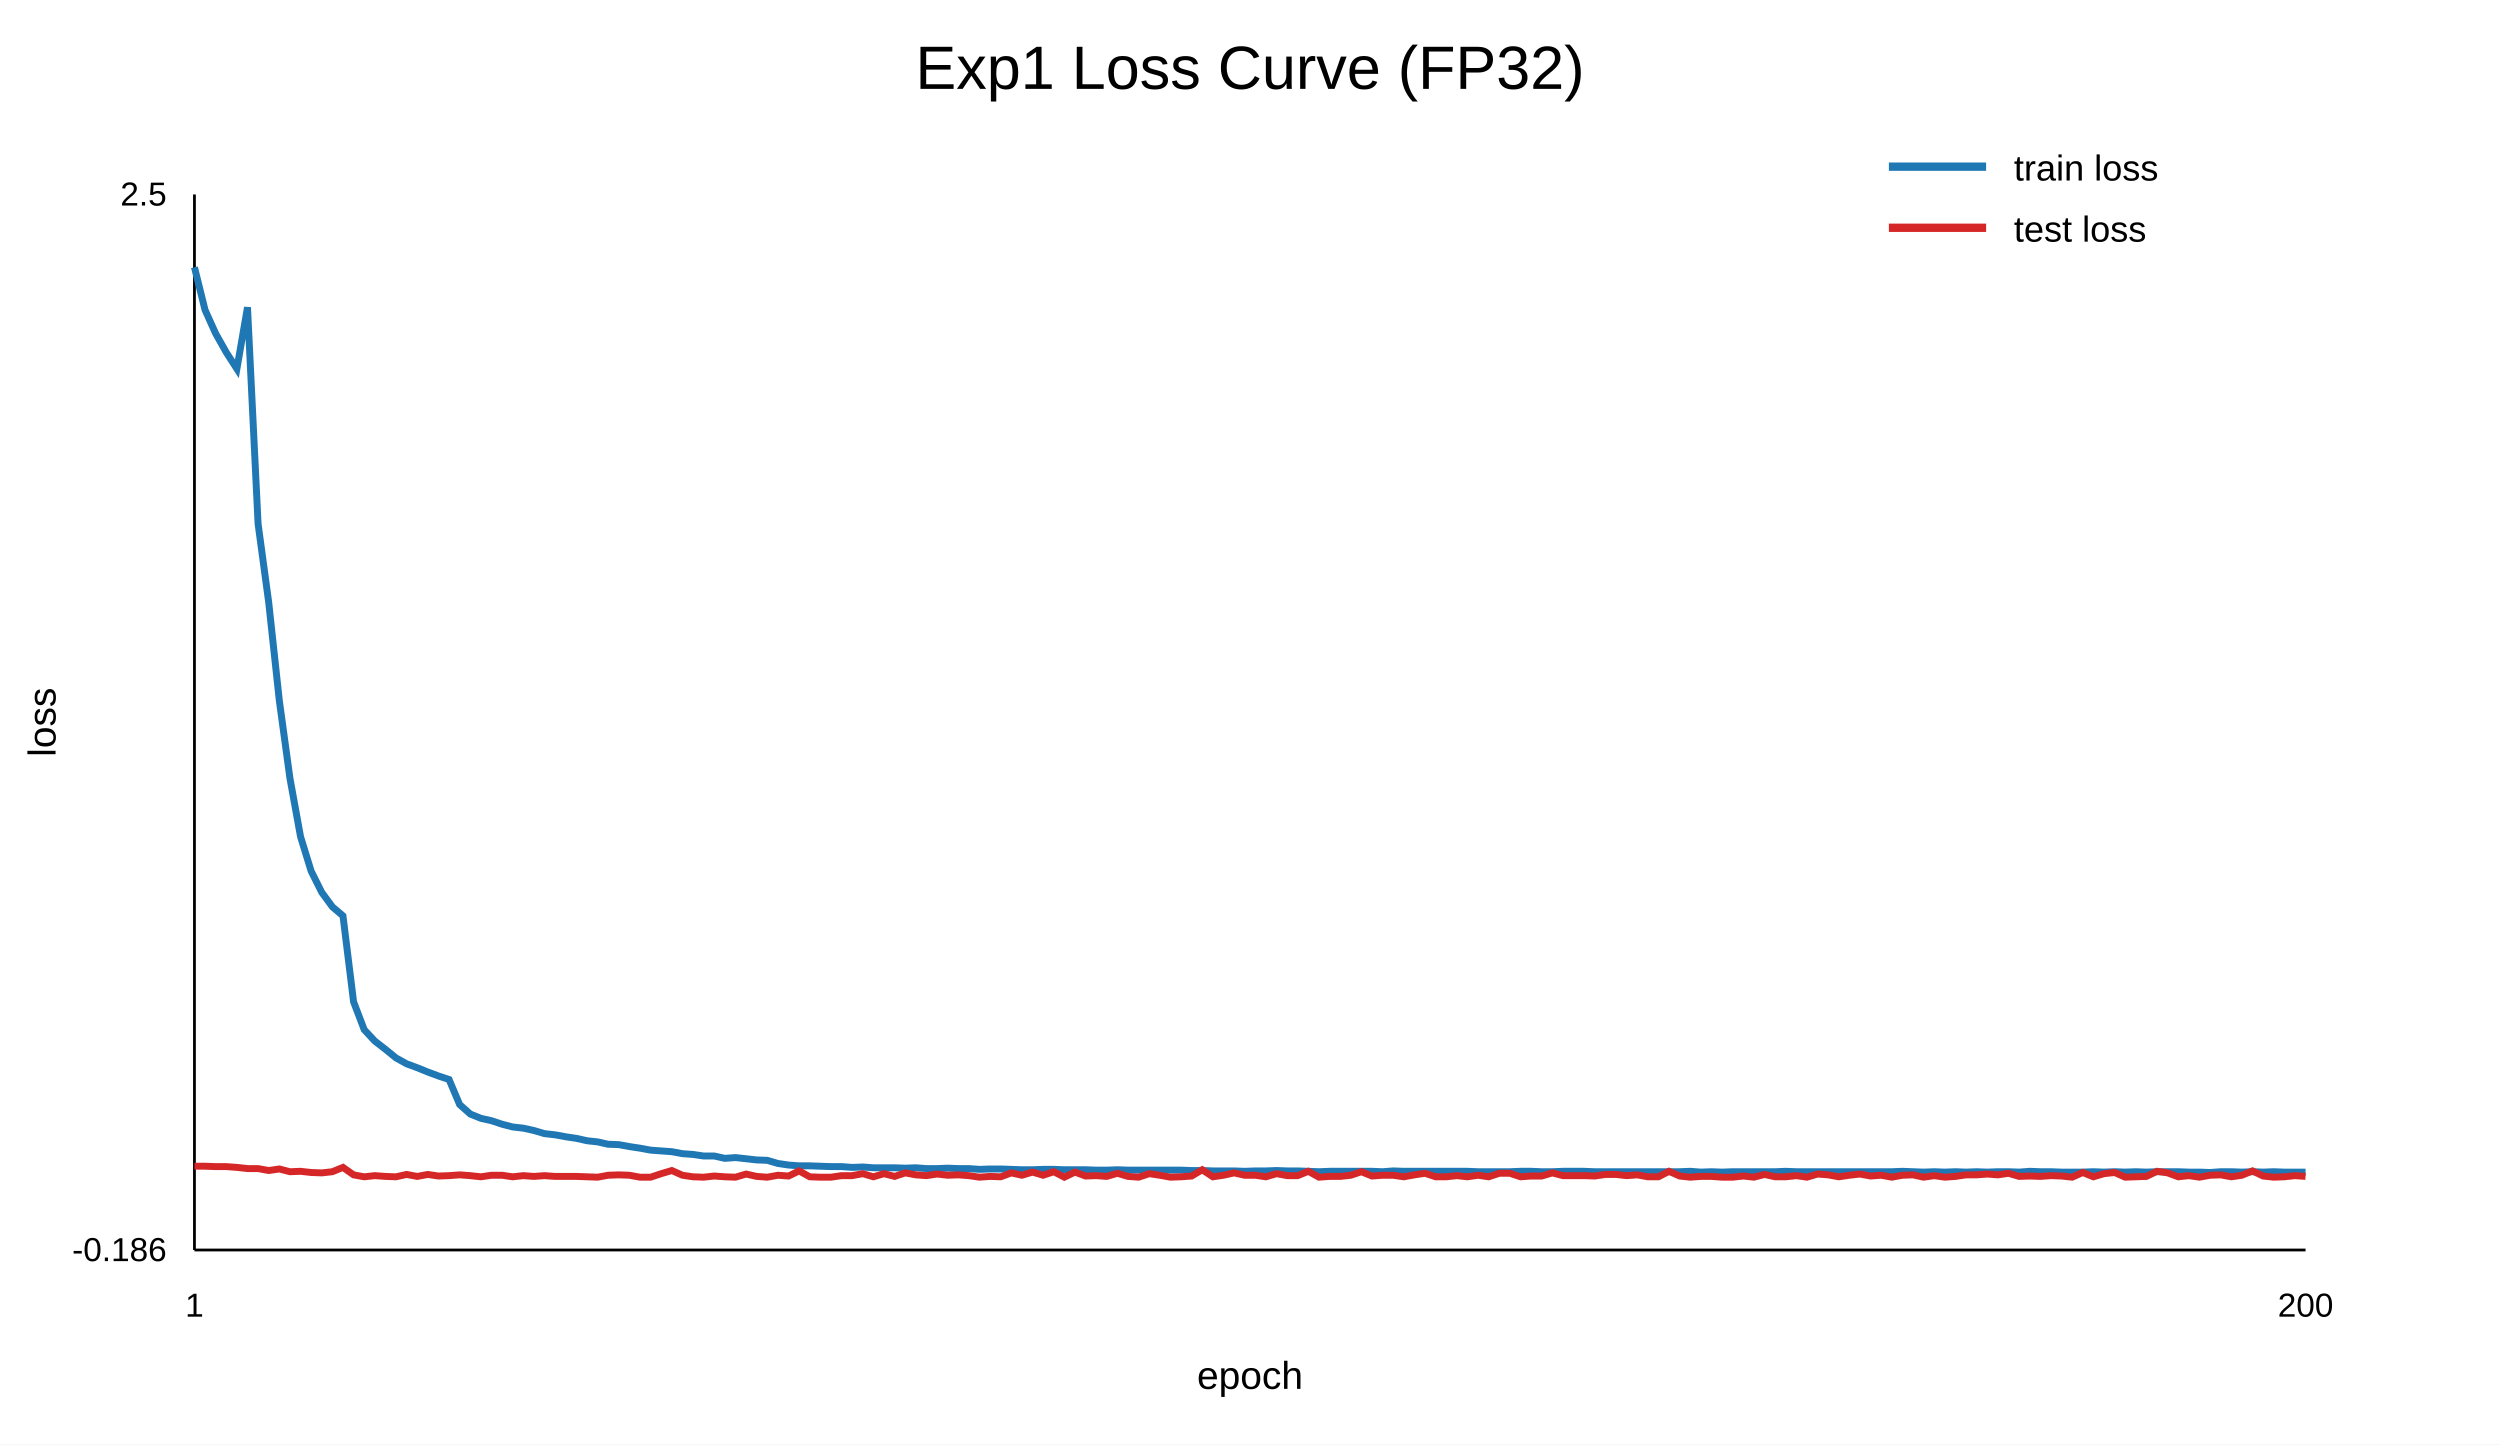
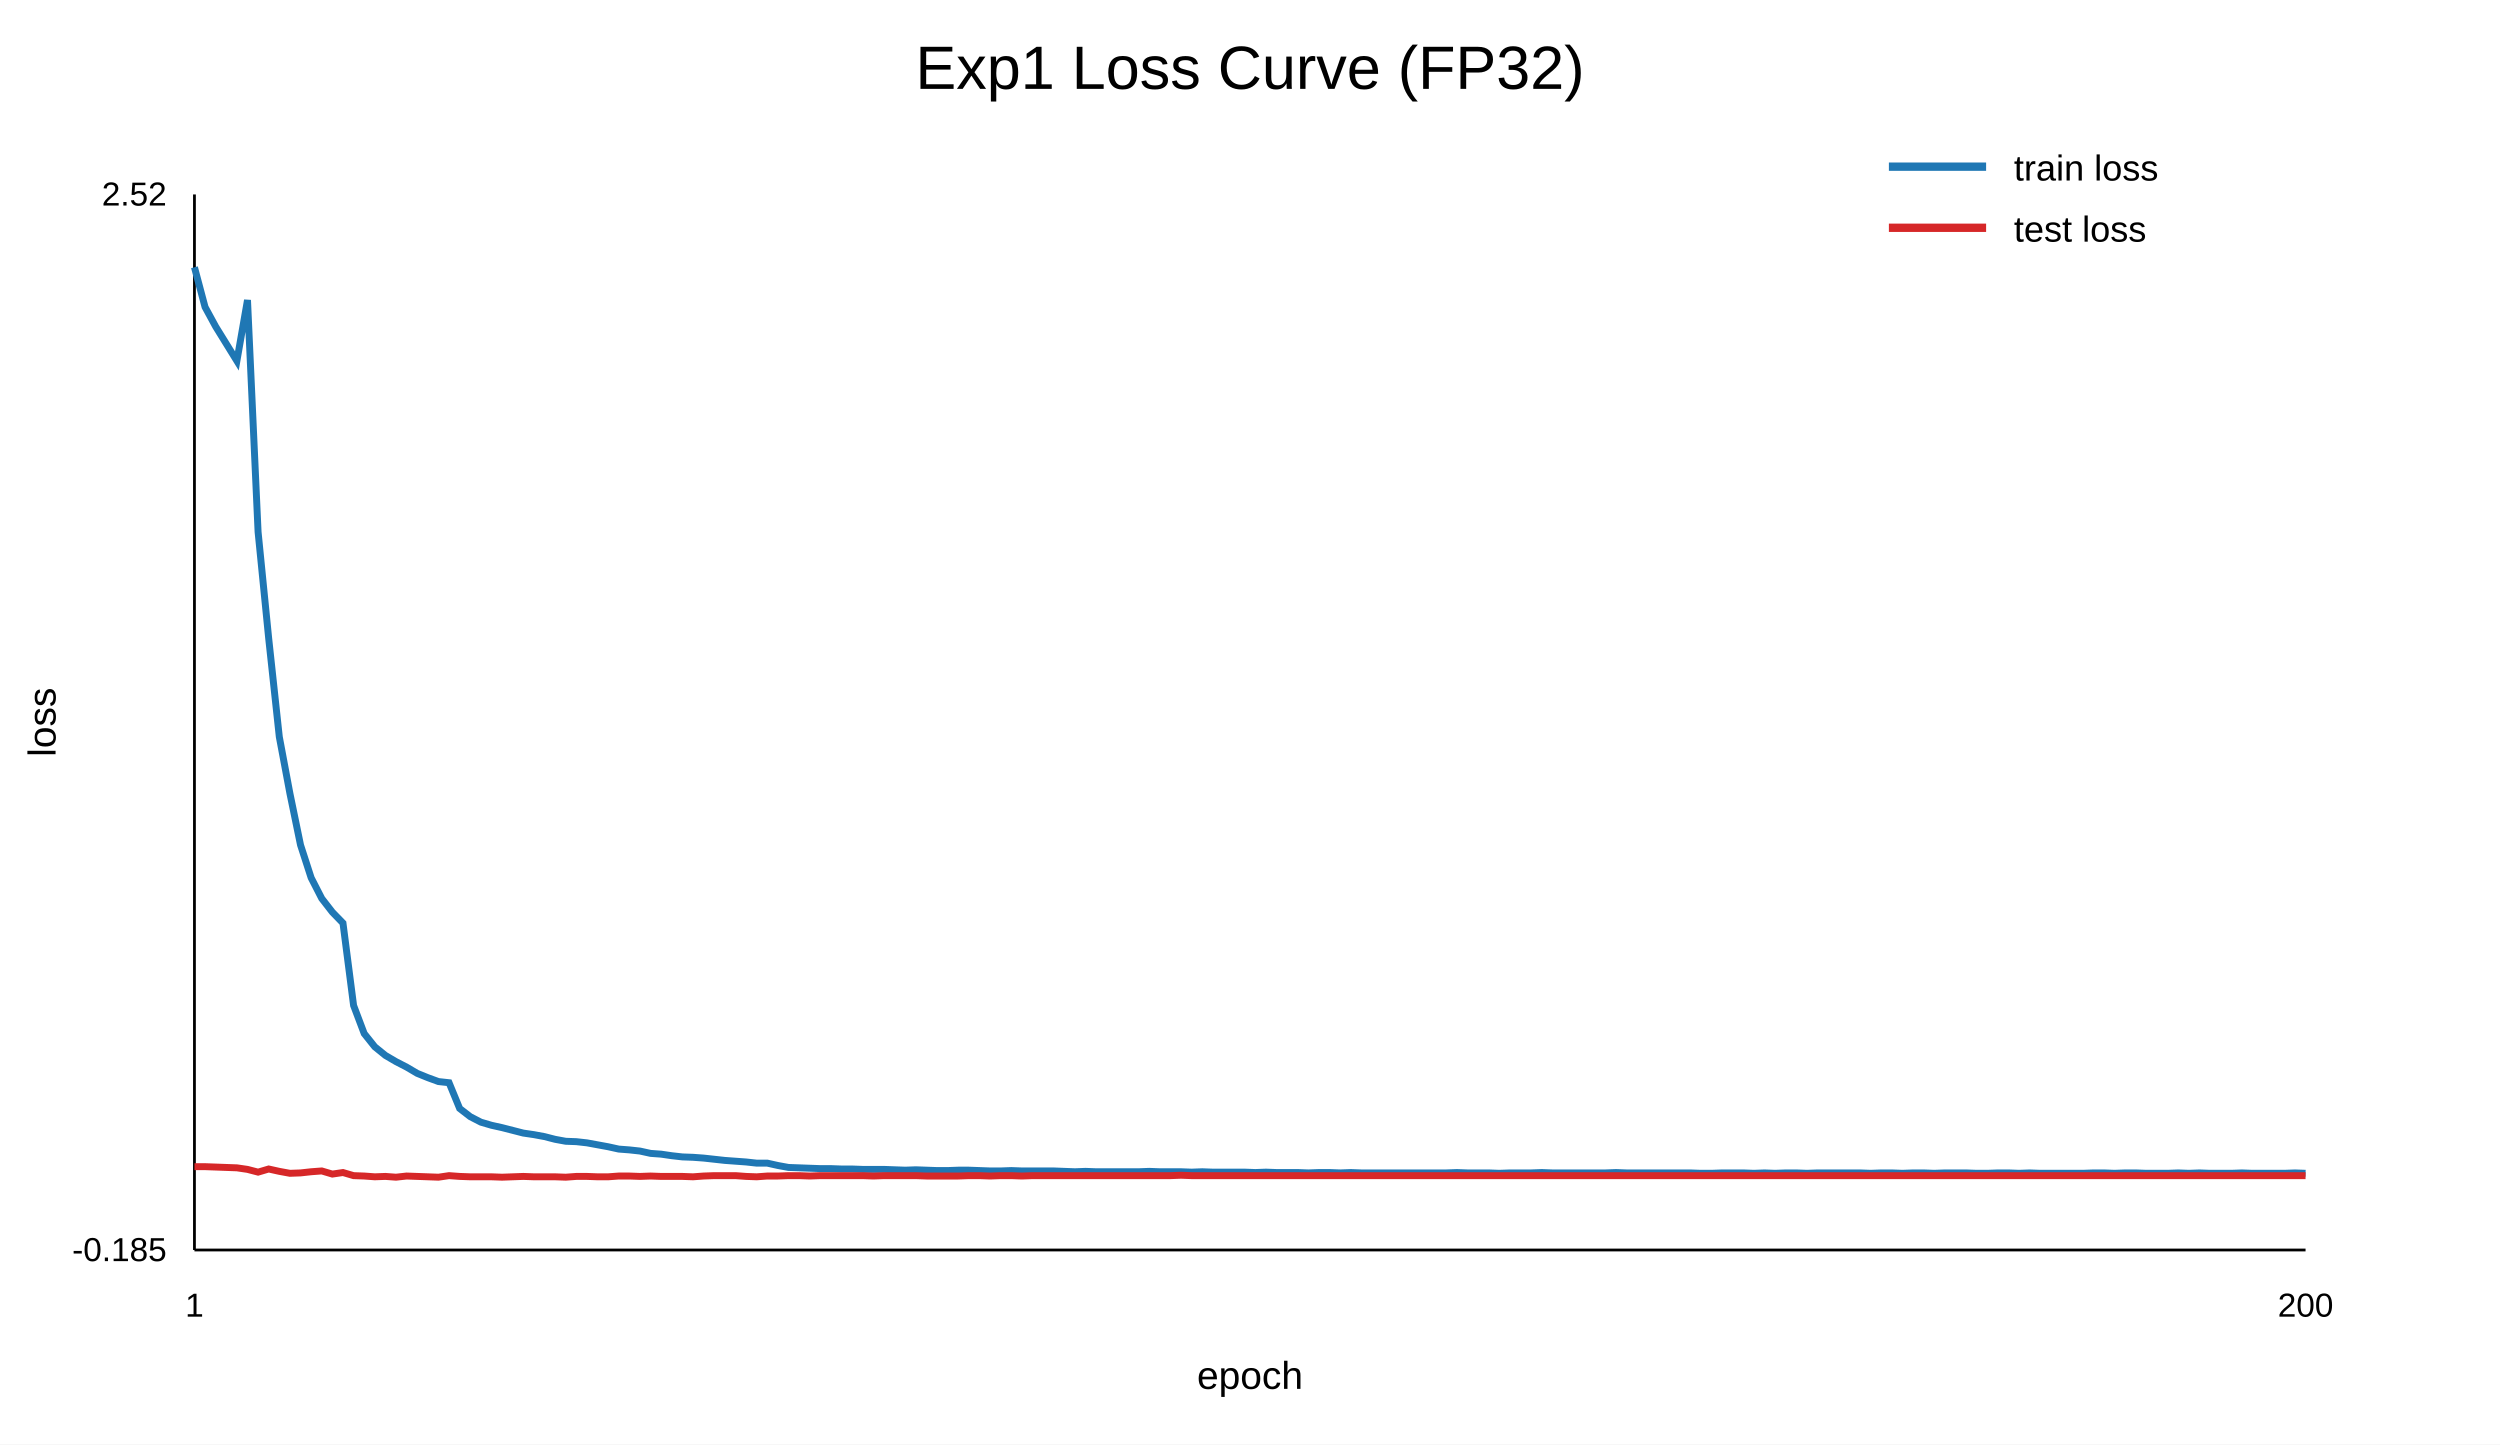
<svg xmlns="http://www.w3.org/2000/svg" width="900" height="520" viewBox="0 0 900 520">
  <rect width="100%" height="100%" fill="white" />
  <text x="450.0" y="32" text-anchor="middle" font-size="22" font-family="Arial">Exp1 Loss Curve (FP32)</text>
  <line x1="70" y1="450" x2="830" y2="450" stroke="black" />
  <line x1="70" y1="70" x2="70" y2="450" stroke="black" />
  <text x="450.0" y="500" text-anchor="middle" font-size="14" font-family="Arial">epoch</text>
  <text x="20" y="260.0" text-anchor="middle" font-size="14" font-family="Arial" transform="rotate(-90 20 260.0)">loss</text>
  <text x="70" y="474" text-anchor="middle" font-size="12" font-family="Arial">1</text>
  <text x="830" y="474" text-anchor="middle" font-size="12" font-family="Arial">200</text>
-   <text x="60" y="454" text-anchor="end" font-size="12" font-family="Arial">-0.186</text>
-   <text x="60" y="74" text-anchor="end" font-size="12" font-family="Arial">2.5</text>
-   <polyline fill="none" stroke="#1f77b4" stroke-width="2.5" points="70.00,96.21 73.82,111.60 77.64,120.08 81.46,126.86 85.28,132.79 89.10,110.62 92.91,188.59 96.73,216.84 100.55,252.16 104.37,280.13 108.19,301.18 112.01,313.61 115.83,321.24 119.65,326.46 123.47,329.71 127.29,360.65 131.11,370.68 134.92,374.78 138.74,377.74 142.56,380.85 146.38,382.97 150.20,384.38 154.02,385.93 157.84,387.35 161.66,388.62 165.48,397.66 169.30,401.05 173.12,402.60 176.93,403.45 180.75,404.72 184.57,405.71 188.39,406.14 192.21,406.98 196.03,408.11 199.85,408.54 203.67,409.24 207.49,409.81 211.31,410.66 215.13,411.08 218.94,411.93 222.76,412.07 226.58,412.77 230.40,413.34 234.22,414.05 238.04,414.33 241.86,414.61 245.68,415.32 249.50,415.60 253.32,416.16 257.14,416.16 260.95,417.01 264.77,416.73 268.59,417.15 272.41,417.58 276.23,417.72 280.05,418.85 283.87,419.41 287.69,419.70 291.51,419.70 295.33,419.84 299.15,419.98 302.96,419.98 306.78,420.26 310.60,420.12 314.42,420.40 318.24,420.40 322.06,420.40 325.88,420.54 329.70,420.40 333.52,420.69 337.34,420.69 341.16,420.54 344.97,420.69 348.79,420.69 352.61,420.97 356.43,420.83 360.25,420.83 364.07,420.97 367.89,421.11 371.71,421.11 375.53,420.97 379.35,420.97 383.17,421.11 386.98,421.11 390.80,421.11 394.62,421.25 398.44,421.25 402.26,421.11 406.08,421.25 409.90,421.25 413.72,421.25 417.54,421.25 421.36,421.25 425.18,421.25 428.99,421.39 432.81,421.39 436.63,421.53 440.45,421.53 444.27,421.53 448.09,421.67 451.91,421.53 455.73,421.53 459.55,421.39 463.37,421.53 467.19,421.53 471.01,421.67 474.82,421.82 478.64,421.67 482.46,421.67 486.28,421.67 490.10,421.67 493.92,421.67 497.74,421.82 501.56,421.53 505.38,421.67 509.20,421.67 513.02,421.67 516.83,421.67 520.65,421.67 524.47,421.67 528.29,421.67 532.11,421.82 535.93,421.82 539.75,421.82 543.57,421.82 547.39,421.67 551.21,421.67 555.03,421.82 558.84,421.82 562.66,421.67 566.48,421.67 570.30,421.67 574.12,421.82 577.94,421.82 581.76,421.82 585.58,421.82 589.40,421.82 593.22,421.82 597.04,421.82 600.85,421.82 604.67,421.82 608.49,421.67 612.31,421.96 616.13,421.82 619.95,421.96 623.77,421.82 627.59,421.82 631.41,421.82 635.23,421.82 639.05,421.82 642.86,421.67 646.68,421.82 650.50,421.82 654.32,421.82 658.14,421.82 661.96,421.82 665.78,421.82 669.60,421.82 673.42,421.82 677.24,421.82 681.06,421.82 684.87,421.67 688.69,421.82 692.51,421.96 696.33,421.82 700.15,421.96 703.97,421.82 707.79,421.96 711.61,421.82 715.43,421.96 719.25,421.82 723.07,421.82 726.88,421.96 730.70,421.67 734.52,421.82 738.34,421.82 742.16,421.96 745.98,421.96 749.80,421.96 753.62,421.82 757.44,421.96 761.26,421.82 765.08,421.96 768.89,421.82 772.71,421.96 776.53,421.82 780.35,421.82 784.17,421.82 787.99,421.96 791.81,421.96 795.63,422.10 799.45,421.82 803.27,421.82 807.09,421.96 810.90,421.82 814.72,421.96 818.54,421.82 822.36,421.96 826.18,421.96 830.00,421.96" />
+   <text x="60" y="454" text-anchor="end" font-size="12" font-family="Arial">-0.185</text>
+   <text x="60" y="74" text-anchor="end" font-size="12" font-family="Arial">2.52</text>
+   <polyline fill="none" stroke="#1f77b4" stroke-width="2.5" points="70.00,96.21 73.82,110.54 77.64,117.57 81.46,123.75 85.28,129.94 89.10,108.01 92.91,191.49 96.73,229.86 100.55,265.27 104.37,285.65 108.19,304.20 112.01,316.00 115.83,323.45 119.65,328.37 123.47,332.31 127.29,361.96 131.11,372.08 134.92,376.85 138.74,379.95 142.56,382.19 146.38,384.16 150.20,386.41 154.02,387.96 157.84,389.36 161.66,389.78 165.48,399.06 169.30,402.01 173.12,403.98 176.93,405.10 180.75,405.95 184.57,406.93 188.39,407.91 192.21,408.47 196.03,409.18 199.85,410.16 203.67,410.86 207.49,411.00 211.31,411.43 215.13,412.13 218.94,412.83 222.76,413.67 226.58,413.96 230.40,414.38 234.22,415.22 238.04,415.50 241.86,416.06 245.68,416.49 249.50,416.63 253.32,416.91 257.14,417.33 260.95,417.75 264.77,418.03 268.59,418.31 272.41,418.73 276.23,418.73 280.05,419.58 283.87,420.28 287.69,420.42 291.51,420.56 295.33,420.70 299.15,420.70 302.96,420.84 306.78,420.84 310.60,420.98 314.42,420.98 318.24,420.98 322.06,421.12 325.88,421.26 329.70,421.12 333.52,421.26 337.34,421.40 341.16,421.40 344.97,421.26 348.79,421.26 352.61,421.40 356.43,421.54 360.25,421.54 364.07,421.40 367.89,421.54 371.71,421.54 375.53,421.54 379.35,421.54 383.17,421.69 386.98,421.83 390.80,421.69 394.62,421.83 398.44,421.83 402.26,421.83 406.08,421.83 409.90,421.83 413.72,421.69 417.54,421.83 421.36,421.83 425.18,421.83 428.99,421.97 432.81,421.83 436.63,421.97 440.45,421.97 444.27,421.97 448.09,421.97 451.91,422.11 455.73,421.97 459.55,422.11 463.37,422.11 467.19,422.11 471.01,422.25 474.82,422.11 478.64,422.11 482.46,422.25 486.28,422.11 490.10,422.25 493.92,422.25 497.74,422.25 501.56,422.25 505.38,422.25 509.20,422.25 513.02,422.25 516.83,422.25 520.65,422.25 524.47,422.11 528.29,422.25 532.11,422.25 535.93,422.25 539.75,422.39 543.57,422.25 547.39,422.25 551.21,422.25 555.03,422.11 558.84,422.25 562.66,422.25 566.48,422.25 570.30,422.25 574.12,422.25 577.94,422.25 581.76,422.11 585.58,422.25 589.40,422.25 593.22,422.25 597.04,422.25 600.85,422.25 604.67,422.25 608.49,422.25 612.31,422.39 616.13,422.39 619.95,422.25 623.77,422.25 627.59,422.25 631.41,422.39 635.23,422.25 639.05,422.39 642.86,422.25 646.68,422.25 650.50,422.39 654.32,422.25 658.14,422.25 661.96,422.25 665.78,422.25 669.60,422.25 673.42,422.39 677.24,422.25 681.06,422.25 684.87,422.39 688.69,422.25 692.51,422.25 696.33,422.39 700.15,422.25 703.97,422.25 707.79,422.25 711.61,422.39 715.43,422.39 719.25,422.25 723.07,422.25 726.88,422.39 730.70,422.25 734.52,422.39 738.34,422.39 742.16,422.39 745.98,422.39 749.80,422.39 753.62,422.25 757.44,422.25 761.26,422.39 765.08,422.25 768.89,422.25 772.71,422.39 776.53,422.39 780.35,422.39 784.17,422.25 787.99,422.39 791.81,422.25 795.63,422.39 799.45,422.39 803.27,422.39 807.09,422.25 810.90,422.39 814.72,422.39 818.54,422.39 822.36,422.39 826.18,422.25 830.00,422.39" />
  <line x1="680" y1="60" x2="715" y2="60" stroke="#1f77b4" stroke-width="3" />
  <text x="725" y="65" font-size="13" font-family="Arial">train loss</text>
-   <polyline fill="none" stroke="#d62728" stroke-width="2.5" points="70.00,419.84 73.82,419.84 77.64,419.98 81.46,419.98 85.28,420.26 89.10,420.69 92.91,420.69 96.73,421.39 100.55,420.83 104.37,421.82 108.19,421.67 112.01,422.10 115.83,422.24 119.65,421.82 123.47,420.26 127.29,422.95 131.11,423.65 134.92,423.23 138.74,423.51 142.56,423.65 146.38,422.80 150.20,423.51 154.02,422.80 157.84,423.37 161.66,423.23 165.48,422.95 169.30,423.23 173.12,423.65 176.93,423.09 180.75,423.09 184.57,423.65 188.39,423.23 192.21,423.51 196.03,423.23 199.85,423.51 203.67,423.51 207.49,423.51 211.31,423.65 215.13,423.79 218.94,423.09 222.76,422.95 226.58,423.09 230.40,423.79 234.22,423.79 238.04,422.52 241.86,421.39 245.68,423.09 249.50,423.65 253.32,423.79 257.14,423.37 260.95,423.65 264.77,423.79 268.59,422.66 272.41,423.51 276.23,423.79 280.05,423.09 283.87,423.37 287.69,421.53 291.51,423.65 295.33,423.79 299.15,423.79 302.96,423.23 306.78,423.23 310.60,422.52 314.42,423.65 318.24,422.52 322.06,423.51 325.88,422.24 329.70,422.95 333.52,423.23 337.34,422.66 341.16,423.09 344.97,422.95 348.79,423.23 352.61,423.79 356.43,423.51 360.25,423.65 364.07,422.24 367.89,423.09 371.71,421.96 375.53,423.09 379.35,421.82 383.17,423.79 386.98,421.96 390.80,423.37 394.62,423.23 398.44,423.51 402.26,422.38 406.08,423.51 409.90,423.79 413.72,422.52 417.54,423.09 421.36,423.79 425.18,423.65 428.99,423.37 432.81,421.11 436.63,423.65 440.45,423.09 444.27,422.24 448.09,423.09 451.91,423.09 455.73,423.65 459.55,422.52 463.37,423.23 467.19,423.23 471.01,421.67 474.82,423.79 478.64,423.51 482.46,423.51 486.28,423.09 490.10,421.82 493.92,423.37 497.74,423.09 501.56,423.09 505.38,423.65 509.20,422.95 513.02,422.38 516.83,423.65 520.65,423.65 524.47,423.23 528.29,423.65 532.11,423.09 535.93,423.65 539.75,422.38 543.57,422.38 547.39,423.65 551.21,423.37 555.03,423.37 558.84,422.24 562.66,423.23 566.48,423.23 570.30,423.23 574.12,423.37 577.94,422.80 581.76,422.80 585.58,423.23 589.40,422.95 593.22,423.65 597.04,423.65 600.85,421.67 604.67,423.37 608.49,423.79 612.31,423.51 616.13,423.51 619.95,423.79 623.77,423.79 627.59,423.37 631.41,423.79 635.23,422.80 639.05,423.65 642.86,423.65 646.68,423.23 650.50,423.79 654.32,422.66 658.14,422.95 661.96,423.65 665.78,423.09 669.60,422.66 673.42,423.37 677.24,423.09 681.06,423.79 684.87,423.09 688.69,422.95 692.51,423.79 696.33,423.23 700.15,423.79 703.97,423.51 707.79,422.95 711.61,422.95 715.43,422.66 719.25,422.95 723.07,422.38 726.88,423.51 730.70,423.37 734.52,423.51 738.34,423.23 742.16,423.37 745.98,423.79 749.80,422.10 753.62,423.65 757.44,422.52 761.26,422.10 765.08,423.79 768.89,423.65 772.71,423.51 776.53,421.67 780.35,422.24 784.17,423.65 787.99,423.23 791.81,423.79 795.63,423.09 799.45,422.95 803.27,423.65 807.09,423.09 810.90,421.53 814.72,423.37 818.54,423.79 822.36,423.65 826.18,423.23 830.00,423.51" />
+   <polyline fill="none" stroke="#d62728" stroke-width="2.5" points="70.00,420.00 73.82,420.00 77.64,420.14 81.46,420.28 85.28,420.42 89.10,420.98 92.91,421.97 96.73,420.84 100.55,421.69 104.37,422.39 108.19,422.25 112.01,421.83 115.83,421.54 119.65,422.67 123.47,422.11 127.29,423.23 131.11,423.37 134.92,423.65 138.74,423.51 142.56,423.79 146.38,423.37 150.20,423.51 154.02,423.65 157.84,423.79 161.66,423.23 165.48,423.51 169.30,423.65 173.12,423.65 176.93,423.65 180.75,423.79 184.57,423.65 188.39,423.51 192.21,423.65 196.03,423.65 199.85,423.65 203.67,423.79 207.49,423.51 211.31,423.51 215.13,423.65 218.94,423.65 222.76,423.37 226.58,423.37 230.40,423.51 234.22,423.37 238.04,423.51 241.86,423.51 245.68,423.51 249.50,423.65 253.32,423.37 257.14,423.23 260.95,423.23 264.77,423.23 268.59,423.51 272.41,423.65 276.23,423.37 280.05,423.37 283.87,423.23 287.69,423.23 291.51,423.37 295.33,423.23 299.15,423.23 302.96,423.23 306.78,423.23 310.60,423.23 314.42,423.37 318.24,423.23 322.06,423.23 325.88,423.23 329.70,423.23 333.52,423.37 337.34,423.37 341.16,423.37 344.97,423.37 348.79,423.23 352.61,423.23 356.43,423.37 360.25,423.23 364.07,423.23 367.89,423.37 371.71,423.23 375.53,423.23 379.35,423.23 383.17,423.23 386.98,423.23 390.80,423.23 394.62,423.23 398.44,423.23 402.26,423.23 406.08,423.23 409.90,423.23 413.72,423.23 417.54,423.23 421.36,423.23 425.18,423.09 428.99,423.23 432.81,423.23 436.63,423.23 440.45,423.23 444.27,423.23 448.09,423.23 451.91,423.23 455.73,423.23 459.55,423.23 463.37,423.23 467.19,423.23 471.01,423.23 474.82,423.23 478.64,423.23 482.46,423.23 486.28,423.23 490.10,423.23 493.92,423.23 497.74,423.23 501.56,423.23 505.38,423.23 509.20,423.23 513.02,423.23 516.83,423.23 520.65,423.23 524.47,423.23 528.29,423.23 532.11,423.23 535.93,423.23 539.75,423.23 543.57,423.23 547.39,423.23 551.21,423.23 555.03,423.23 558.84,423.23 562.66,423.23 566.48,423.23 570.30,423.23 574.12,423.23 577.94,423.23 581.76,423.23 585.58,423.23 589.40,423.23 593.22,423.23 597.04,423.23 600.85,423.23 604.67,423.23 608.49,423.23 612.31,423.23 616.13,423.23 619.95,423.23 623.77,423.23 627.59,423.23 631.41,423.23 635.23,423.23 639.05,423.23 642.86,423.23 646.68,423.23 650.50,423.23 654.32,423.23 658.14,423.23 661.96,423.23 665.78,423.23 669.60,423.23 673.42,423.23 677.24,423.23 681.06,423.23 684.87,423.23 688.69,423.23 692.51,423.23 696.33,423.23 700.15,423.23 703.97,423.23 707.79,423.23 711.61,423.23 715.43,423.23 719.25,423.23 723.07,423.23 726.88,423.23 730.70,423.23 734.52,423.23 738.34,423.23 742.16,423.23 745.98,423.23 749.80,423.23 753.62,423.23 757.44,423.23 761.26,423.23 765.08,423.23 768.89,423.23 772.71,423.23 776.53,423.23 780.35,423.23 784.17,423.23 787.99,423.23 791.81,423.23 795.63,423.23 799.45,423.23 803.27,423.23 807.09,423.23 810.90,423.23 814.72,423.23 818.54,423.23 822.36,423.23 826.18,423.23 830.00,423.23" />
  <line x1="680" y1="82" x2="715" y2="82" stroke="#d62728" stroke-width="3" />
  <text x="725" y="87" font-size="13" font-family="Arial">test loss</text>
</svg>
